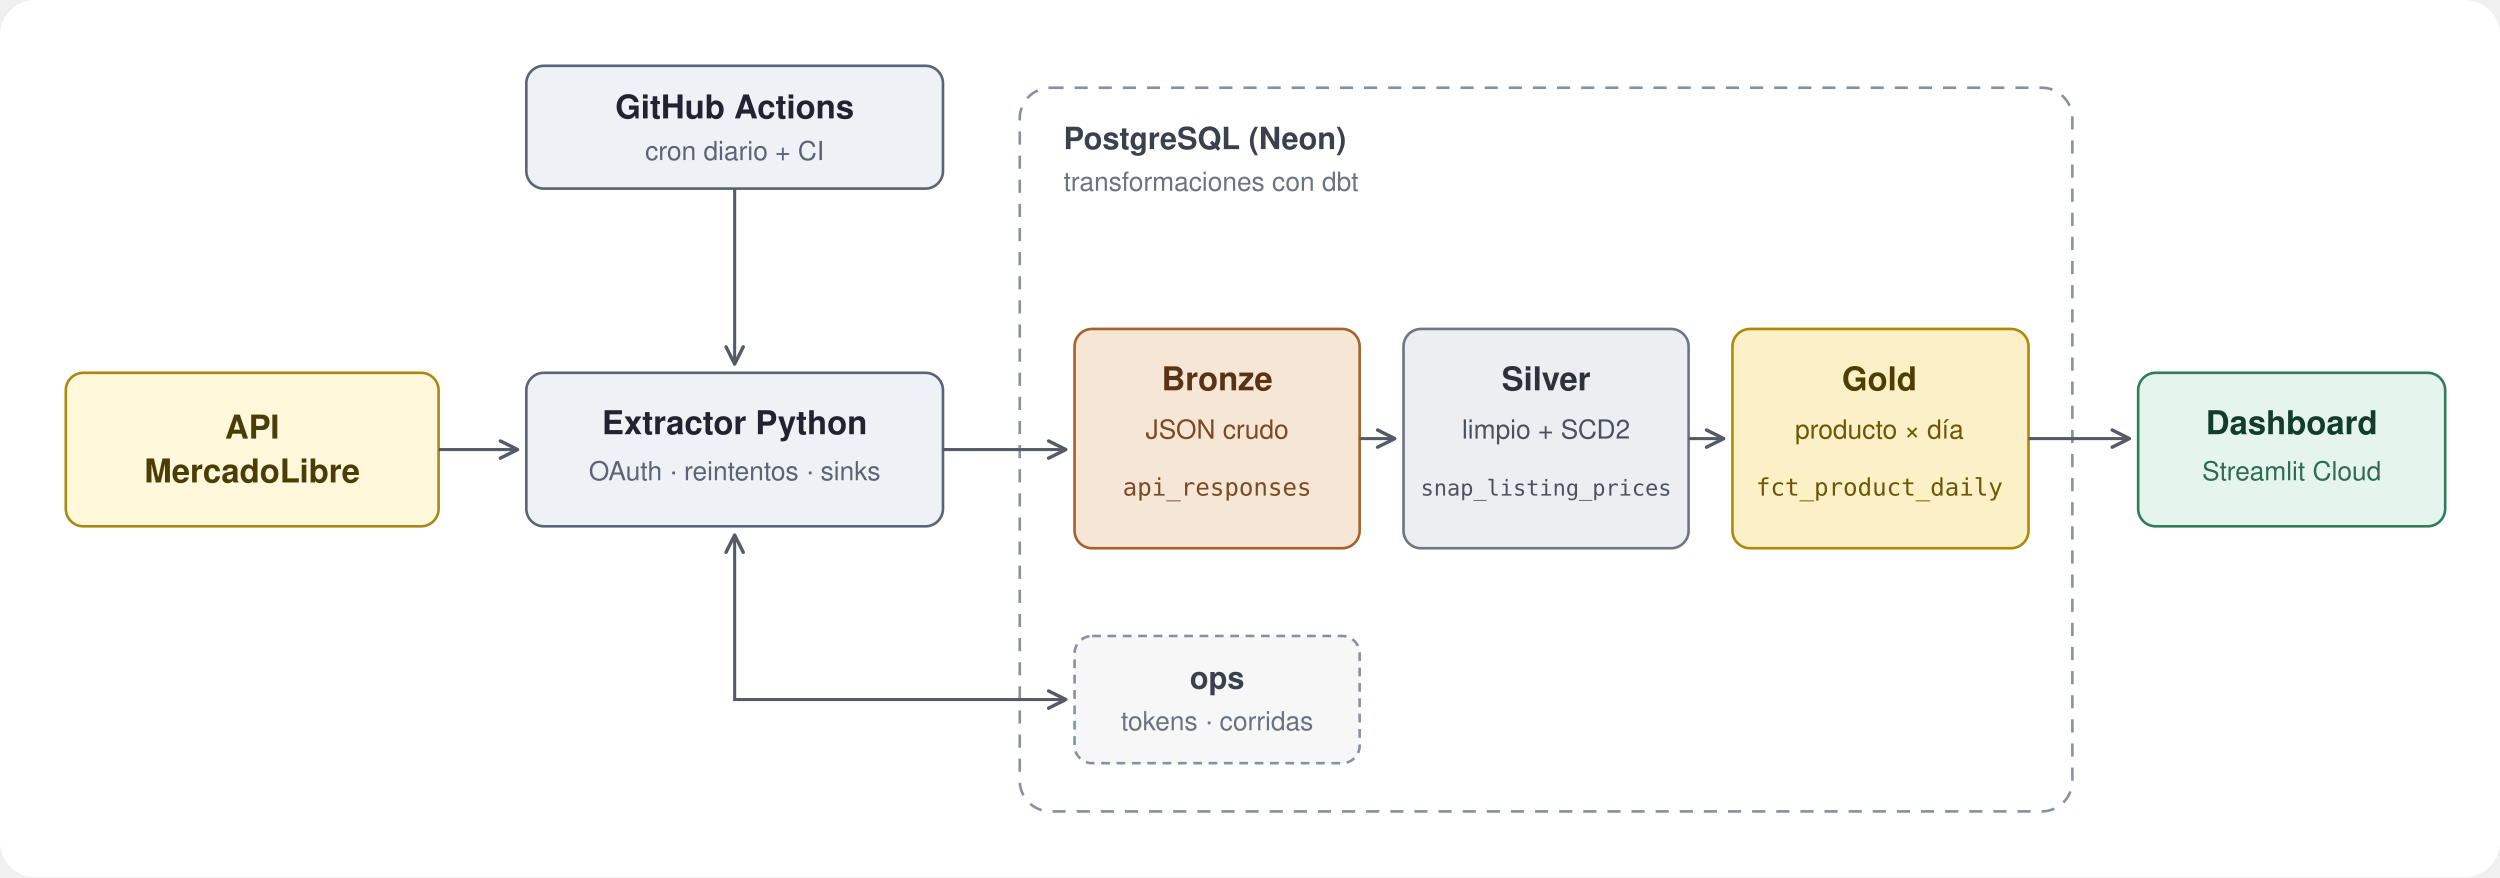
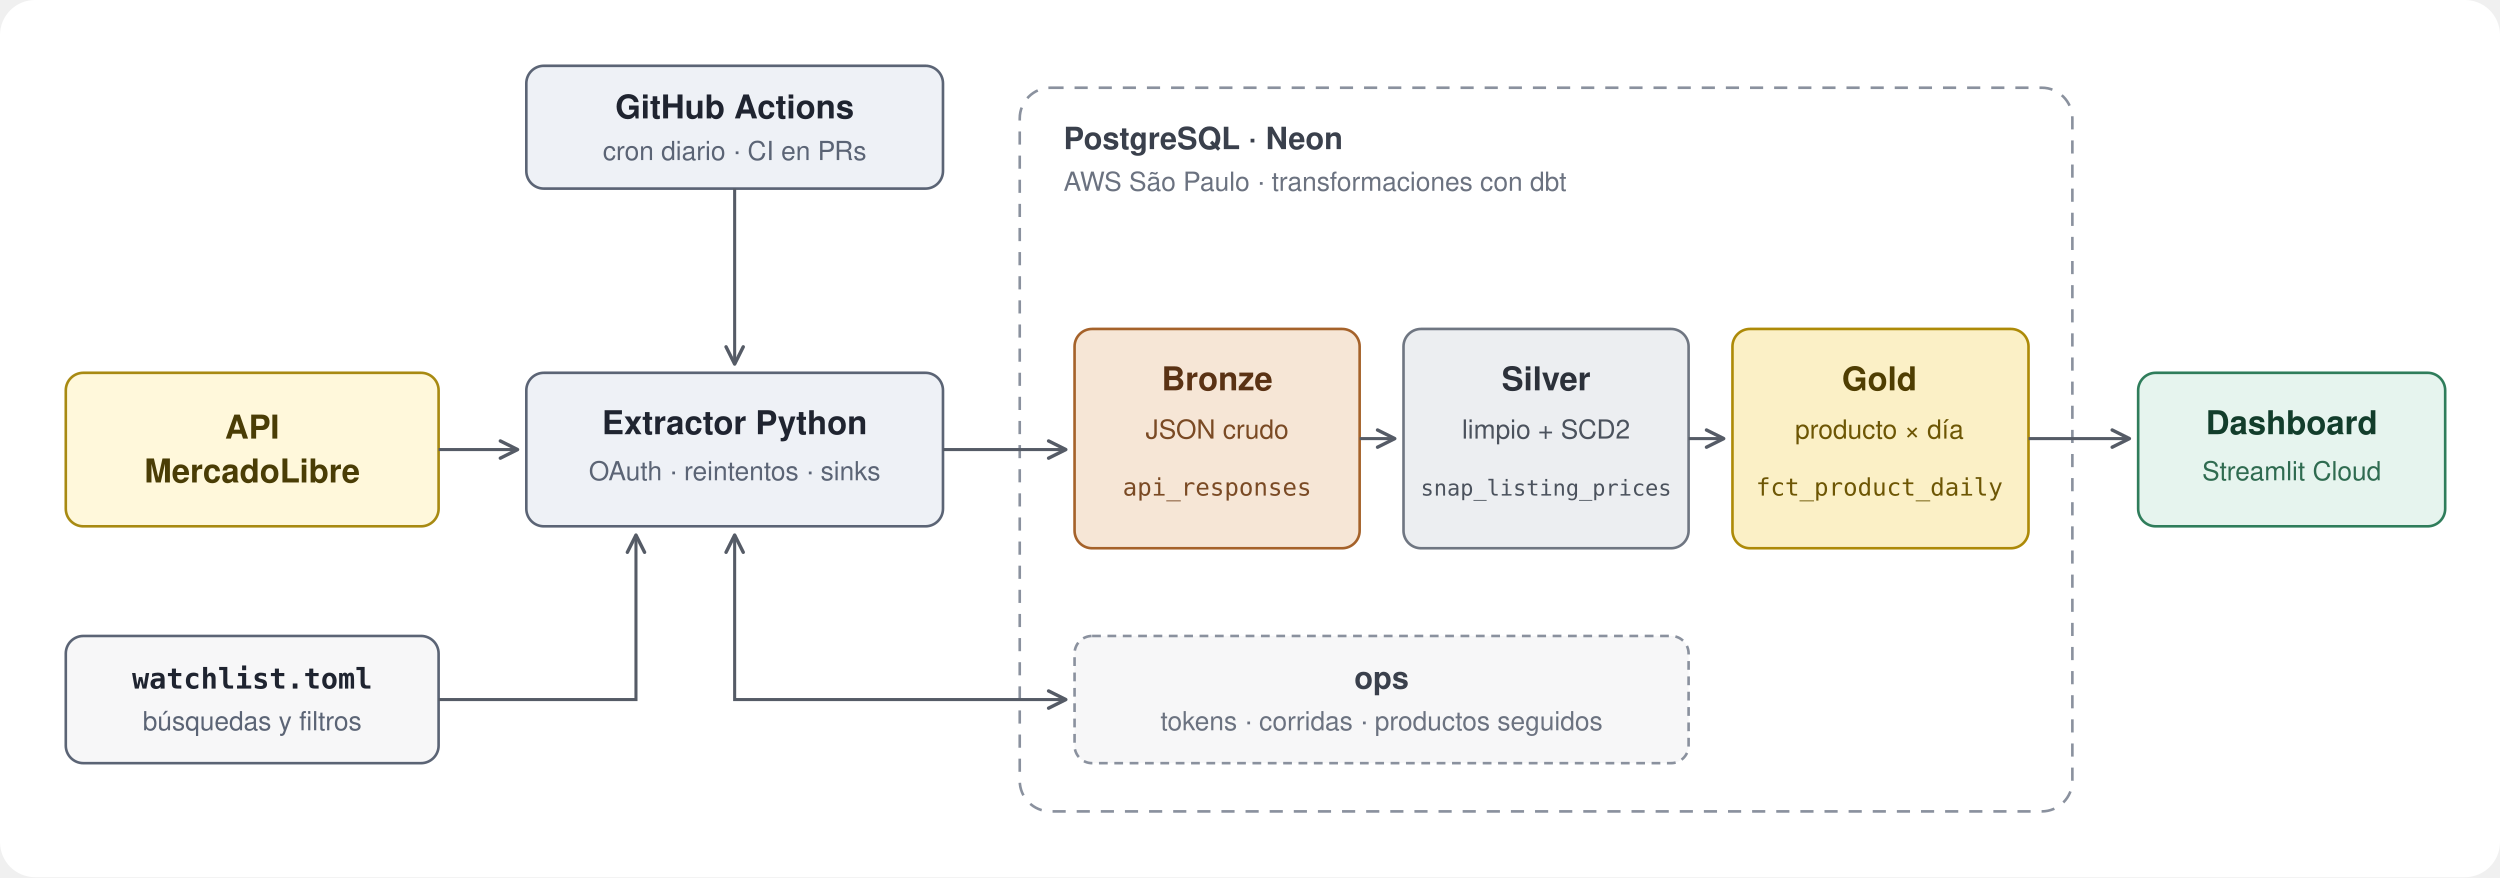
<svg xmlns="http://www.w3.org/2000/svg" viewBox="0 0 1140 400" width="1140" height="400" font-family="-apple-system, 'Segoe UI', Helvetica, Arial, sans-serif">
  <defs>
    <marker id="a" viewBox="0 0 10 10" refX="9" refY="5" markerWidth="7" markerHeight="7" orient="auto-start-reverse">
      <path d="M1 1 L9 5 L1 9" fill="none" stroke="#555b66" stroke-width="1.6" stroke-linecap="round" stroke-linejoin="round" />
    </marker>
  </defs>
  <rect x="0" y="0" width="1140" height="400" rx="16" fill="#ffffff" />
  <rect x="240" y="30" width="190" height="56" rx="8" fill="#eef1f6" stroke="#5b6475" stroke-width="1.2" />
  <text x="335" y="54" text-anchor="middle" font-size="15" font-weight="600" fill="#1f2430">GitHub Actions</text>
-   <text x="335" y="73" text-anchor="middle" font-size="12" fill="#5b6475">cron diario + CI</text>
+   <text x="335" y="73" text-anchor="middle" font-size="12" fill="#5b6475">cron diario · CI en PRs</text>
  <line x1="335" y1="86" x2="335" y2="166" stroke="#555b66" stroke-width="1.4" marker-end="url(#a)" />
  <rect x="30" y="170" width="170" height="70" rx="8" fill="#fff8db" stroke="#a88a12" stroke-width="1.2" />
  <text x="115" y="200" text-anchor="middle" font-size="15" font-weight="600" fill="#4a3d05">API</text>
  <text x="115" y="220" text-anchor="middle" font-size="15" font-weight="600" fill="#4a3d05">MercadoLibre</text>
  <line x1="200" y1="205" x2="236" y2="205" stroke="#555b66" stroke-width="1.4" marker-end="url(#a)" />
  <rect x="240" y="170" width="190" height="70" rx="8" fill="#eef1f6" stroke="#5b6475" stroke-width="1.2" />
  <text x="335" y="198" text-anchor="middle" font-size="15" font-weight="600" fill="#1f2430">Extractor Python</text>
  <text x="335" y="219" text-anchor="middle" font-size="12" fill="#5b6475">OAuth · reintentos · sinks</text>
  <rect x="465" y="40" width="480" height="330" rx="14" fill="none" stroke="#8a919e" stroke-width="1.2" stroke-dasharray="6 5" />
-   <text x="485" y="68" font-size="14" font-weight="600" fill="#3a404c">PostgreSQL (Neon)</text>
-   <text x="485" y="87" font-size="12" fill="#6b7280">transformaciones con dbt</text>
+   <text x="485" y="68" font-size="14" font-weight="600" fill="#3a404c">PostgreSQL · Neon</text>
+   <text x="485" y="87" font-size="12" fill="#6b7280">AWS São Paulo · transformaciones con dbt</text>
  <line x1="430" y1="205" x2="486" y2="205" stroke="#555b66" stroke-width="1.4" marker-end="url(#a)" />
  <rect x="490" y="150" width="130" height="100" rx="8" fill="#f6e6d6" stroke="#a5622a" stroke-width="1.2" />
  <text x="555" y="178" text-anchor="middle" font-size="15" font-weight="600" fill="#5a3214">Bronze</text>
  <text x="555" y="200" text-anchor="middle" font-size="12" fill="#7a4a24">JSON crudo</text>
  <text x="555" y="226" text-anchor="middle" font-size="11" fill="#7a4a24" font-family="ui-monospace, Menlo, Consolas, monospace">api_responses</text>
  <line x1="620" y1="200" x2="636" y2="200" stroke="#555b66" stroke-width="1.4" marker-end="url(#a)" />
  <rect x="640" y="150" width="130" height="100" rx="8" fill="#eceef1" stroke="#6f7682" stroke-width="1.2" />
  <text x="705" y="178" text-anchor="middle" font-size="15" font-weight="600" fill="#2c313a">Silver</text>
  <text x="705" y="200" text-anchor="middle" font-size="12" fill="#4b525d">limpio + SCD2</text>
  <text x="705" y="226" text-anchor="middle" font-size="10" fill="#4b525d" font-family="ui-monospace, Menlo, Consolas, monospace">snap_listing_prices</text>
  <line x1="770" y1="200" x2="786" y2="200" stroke="#555b66" stroke-width="1.4" marker-end="url(#a)" />
  <rect x="790" y="150" width="135" height="100" rx="8" fill="#fbf0c6" stroke="#ad8a08" stroke-width="1.2" />
  <text x="857" y="178" text-anchor="middle" font-size="15" font-weight="600" fill="#4f3e02">Gold</text>
  <text x="857" y="200" text-anchor="middle" font-size="12" fill="#6d5604">producto × día</text>
  <text x="857" y="226" text-anchor="middle" font-size="11" fill="#6d5604" font-family="ui-monospace, Menlo, Consolas, monospace">fct_product_daily</text>
-   <rect x="490" y="290" width="130" height="58" rx="8" fill="#f7f7f8" stroke="#8a919e" stroke-width="1.2" stroke-dasharray="4 3" />
-   <text x="555" y="314" text-anchor="middle" font-size="14" font-weight="600" fill="#3a404c">ops</text>
-   <text x="555" y="333" text-anchor="middle" font-size="12" fill="#6b7280">tokens · corridas</text>
+   <rect x="490" y="290" width="280" height="58" rx="8" fill="#f7f7f8" stroke="#8a919e" stroke-width="1.2" stroke-dasharray="4 3" />
+   <text x="630" y="314" text-anchor="middle" font-size="14" font-weight="600" fill="#3a404c">ops</text>
+   <text x="630" y="333" text-anchor="middle" font-size="12" fill="#6b7280">tokens · corridas · productos seguidos</text>
  <path d="M335 244 L335 319 L486 319" fill="none" stroke="#555b66" stroke-width="1.4" marker-start="url(#a)" marker-end="url(#a)" />
+   <rect x="30" y="290" width="170" height="58" rx="8" fill="#f7f7f8" stroke="#5b6475" stroke-width="1.2" />
+   <text x="115" y="314" text-anchor="middle" font-size="13" font-weight="600" fill="#1f2430" font-family="ui-monospace, Menlo, Consolas, monospace">watchlist.toml</text>
+   <text x="115" y="333" text-anchor="middle" font-size="12" fill="#5b6475">búsquedas y filtros</text>
+   <path d="M200 319 L290 319 L290 244" fill="none" stroke="#555b66" stroke-width="1.4" marker-end="url(#a)" />
  <line x1="925" y1="200" x2="971" y2="200" stroke="#555b66" stroke-width="1.4" marker-end="url(#a)" />
  <rect x="975" y="170" width="140" height="70" rx="8" fill="#e6f4ee" stroke="#2f7d5b" stroke-width="1.2" />
  <text x="1045" y="198" text-anchor="middle" font-size="15" font-weight="600" fill="#123d2b">Dashboard</text>
  <text x="1045" y="219" text-anchor="middle" font-size="12" fill="#2f6b50">Streamlit Cloud</text>
</svg>
